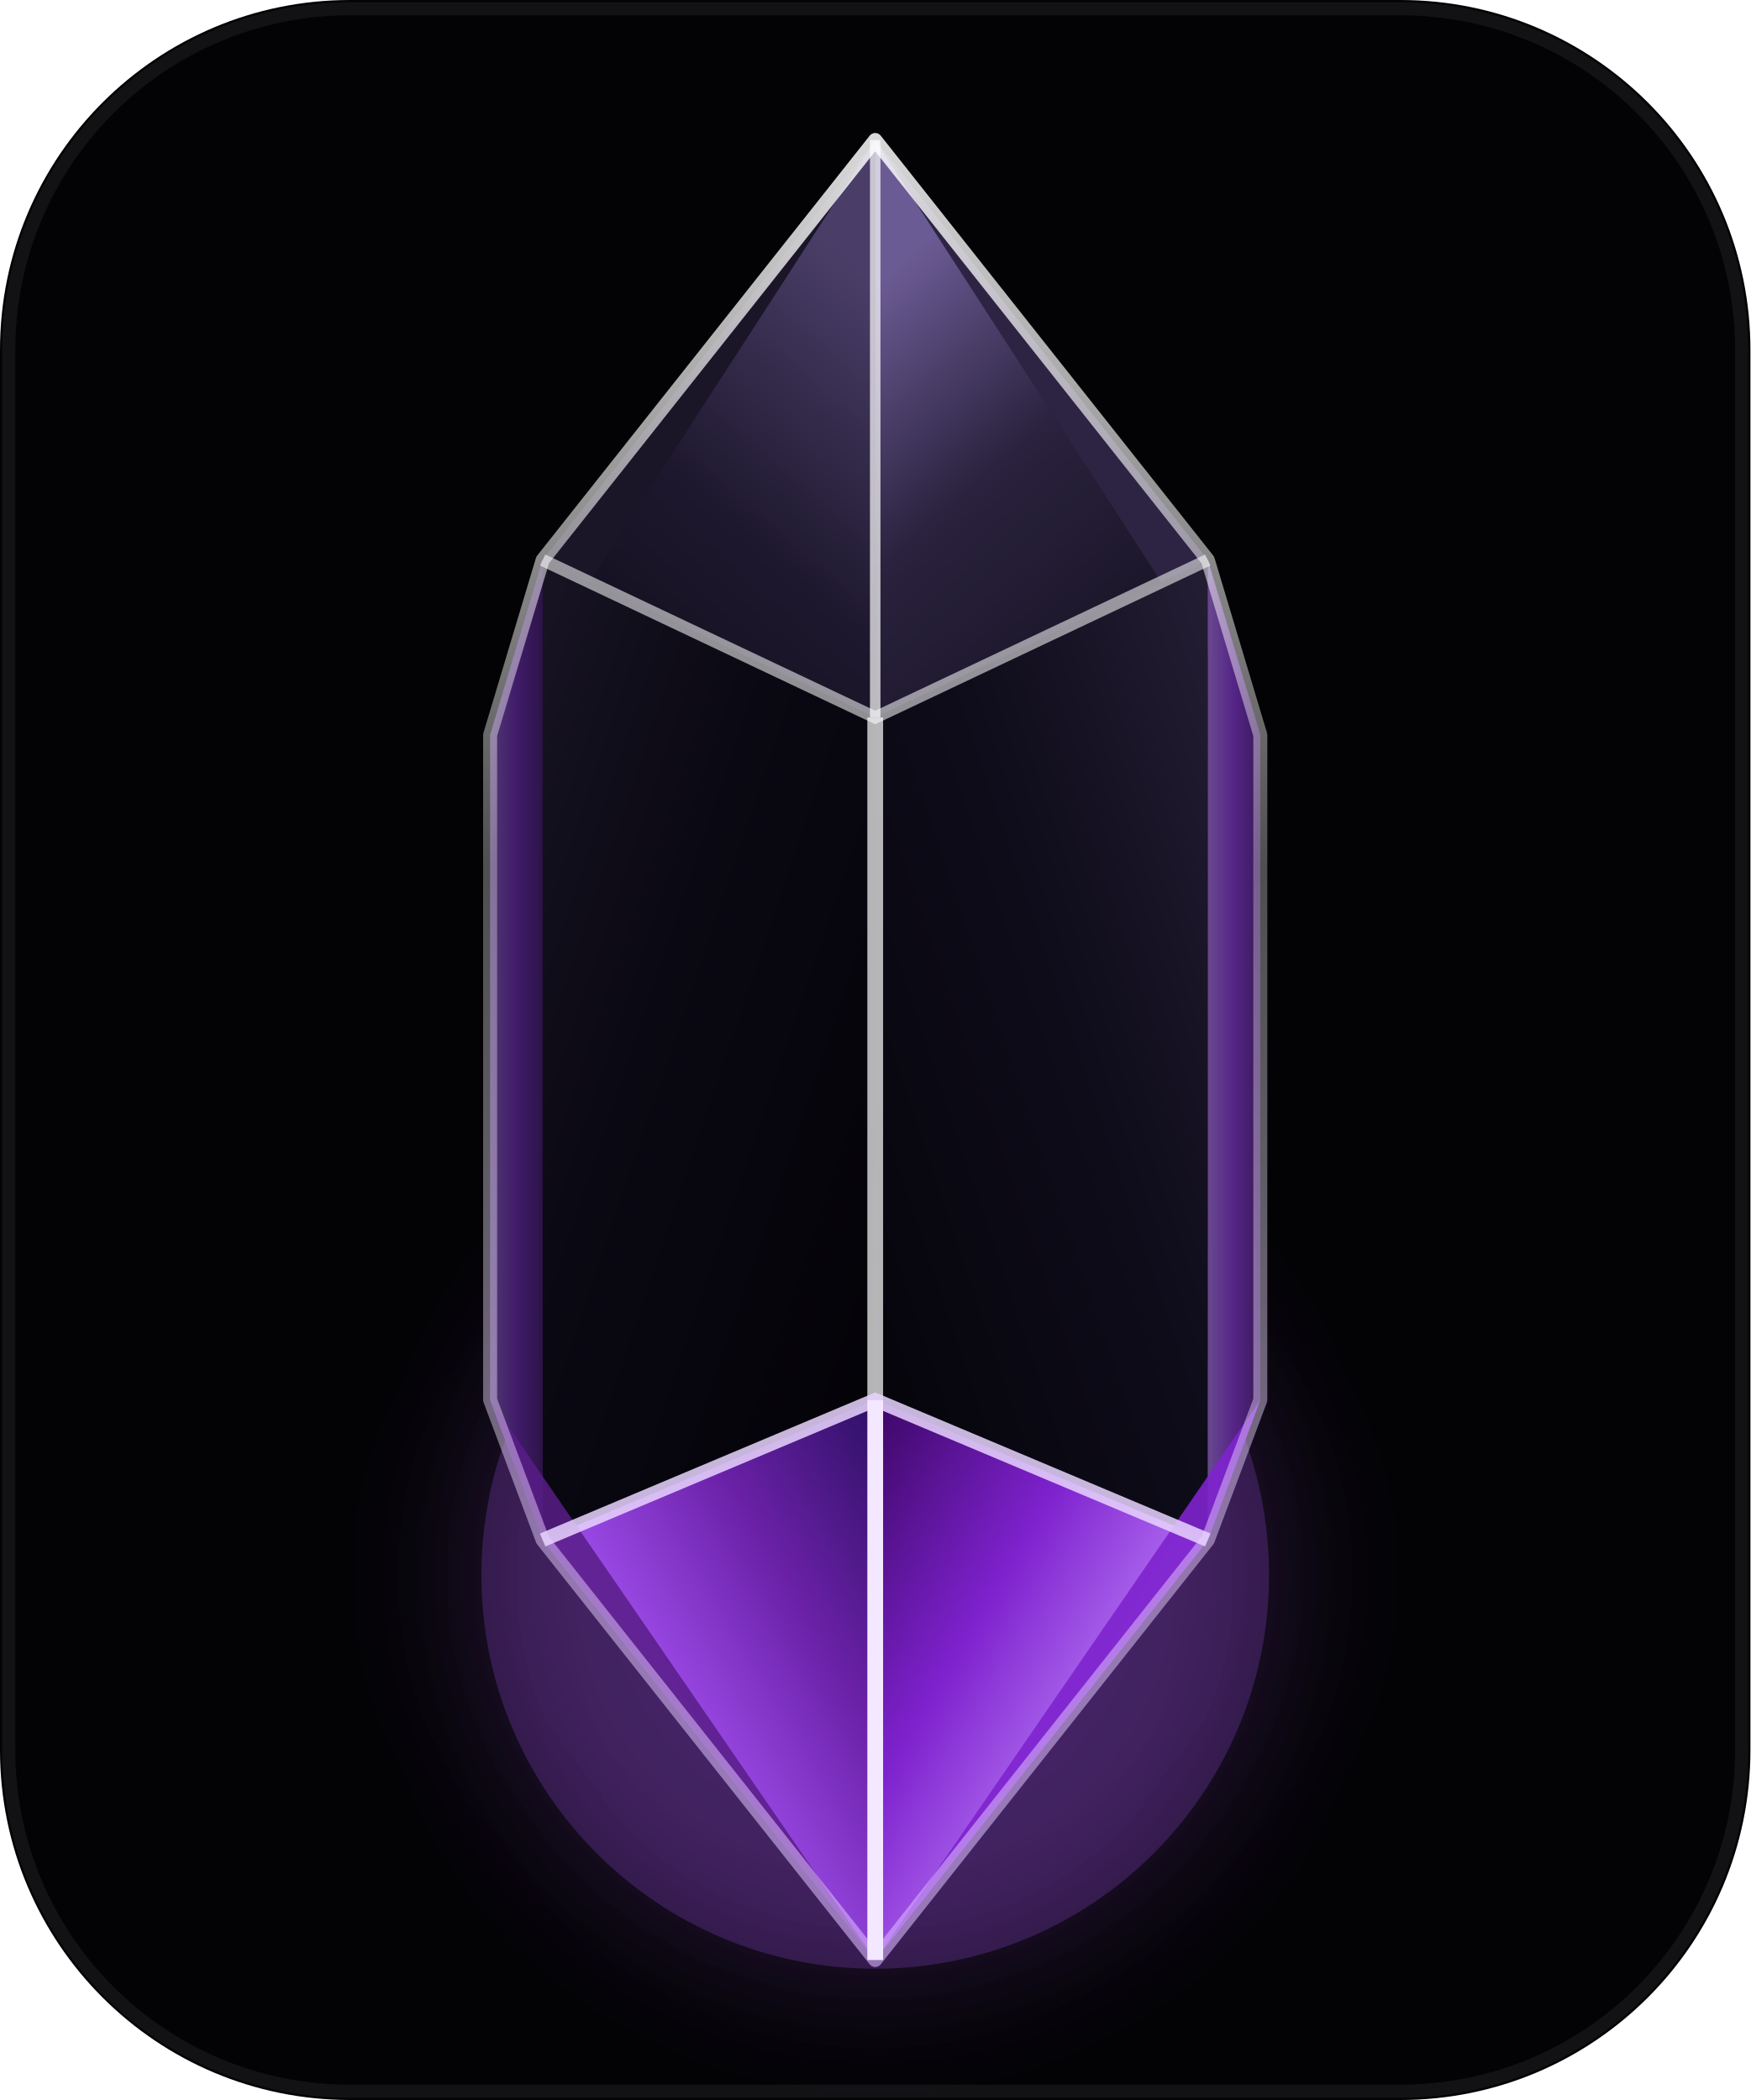
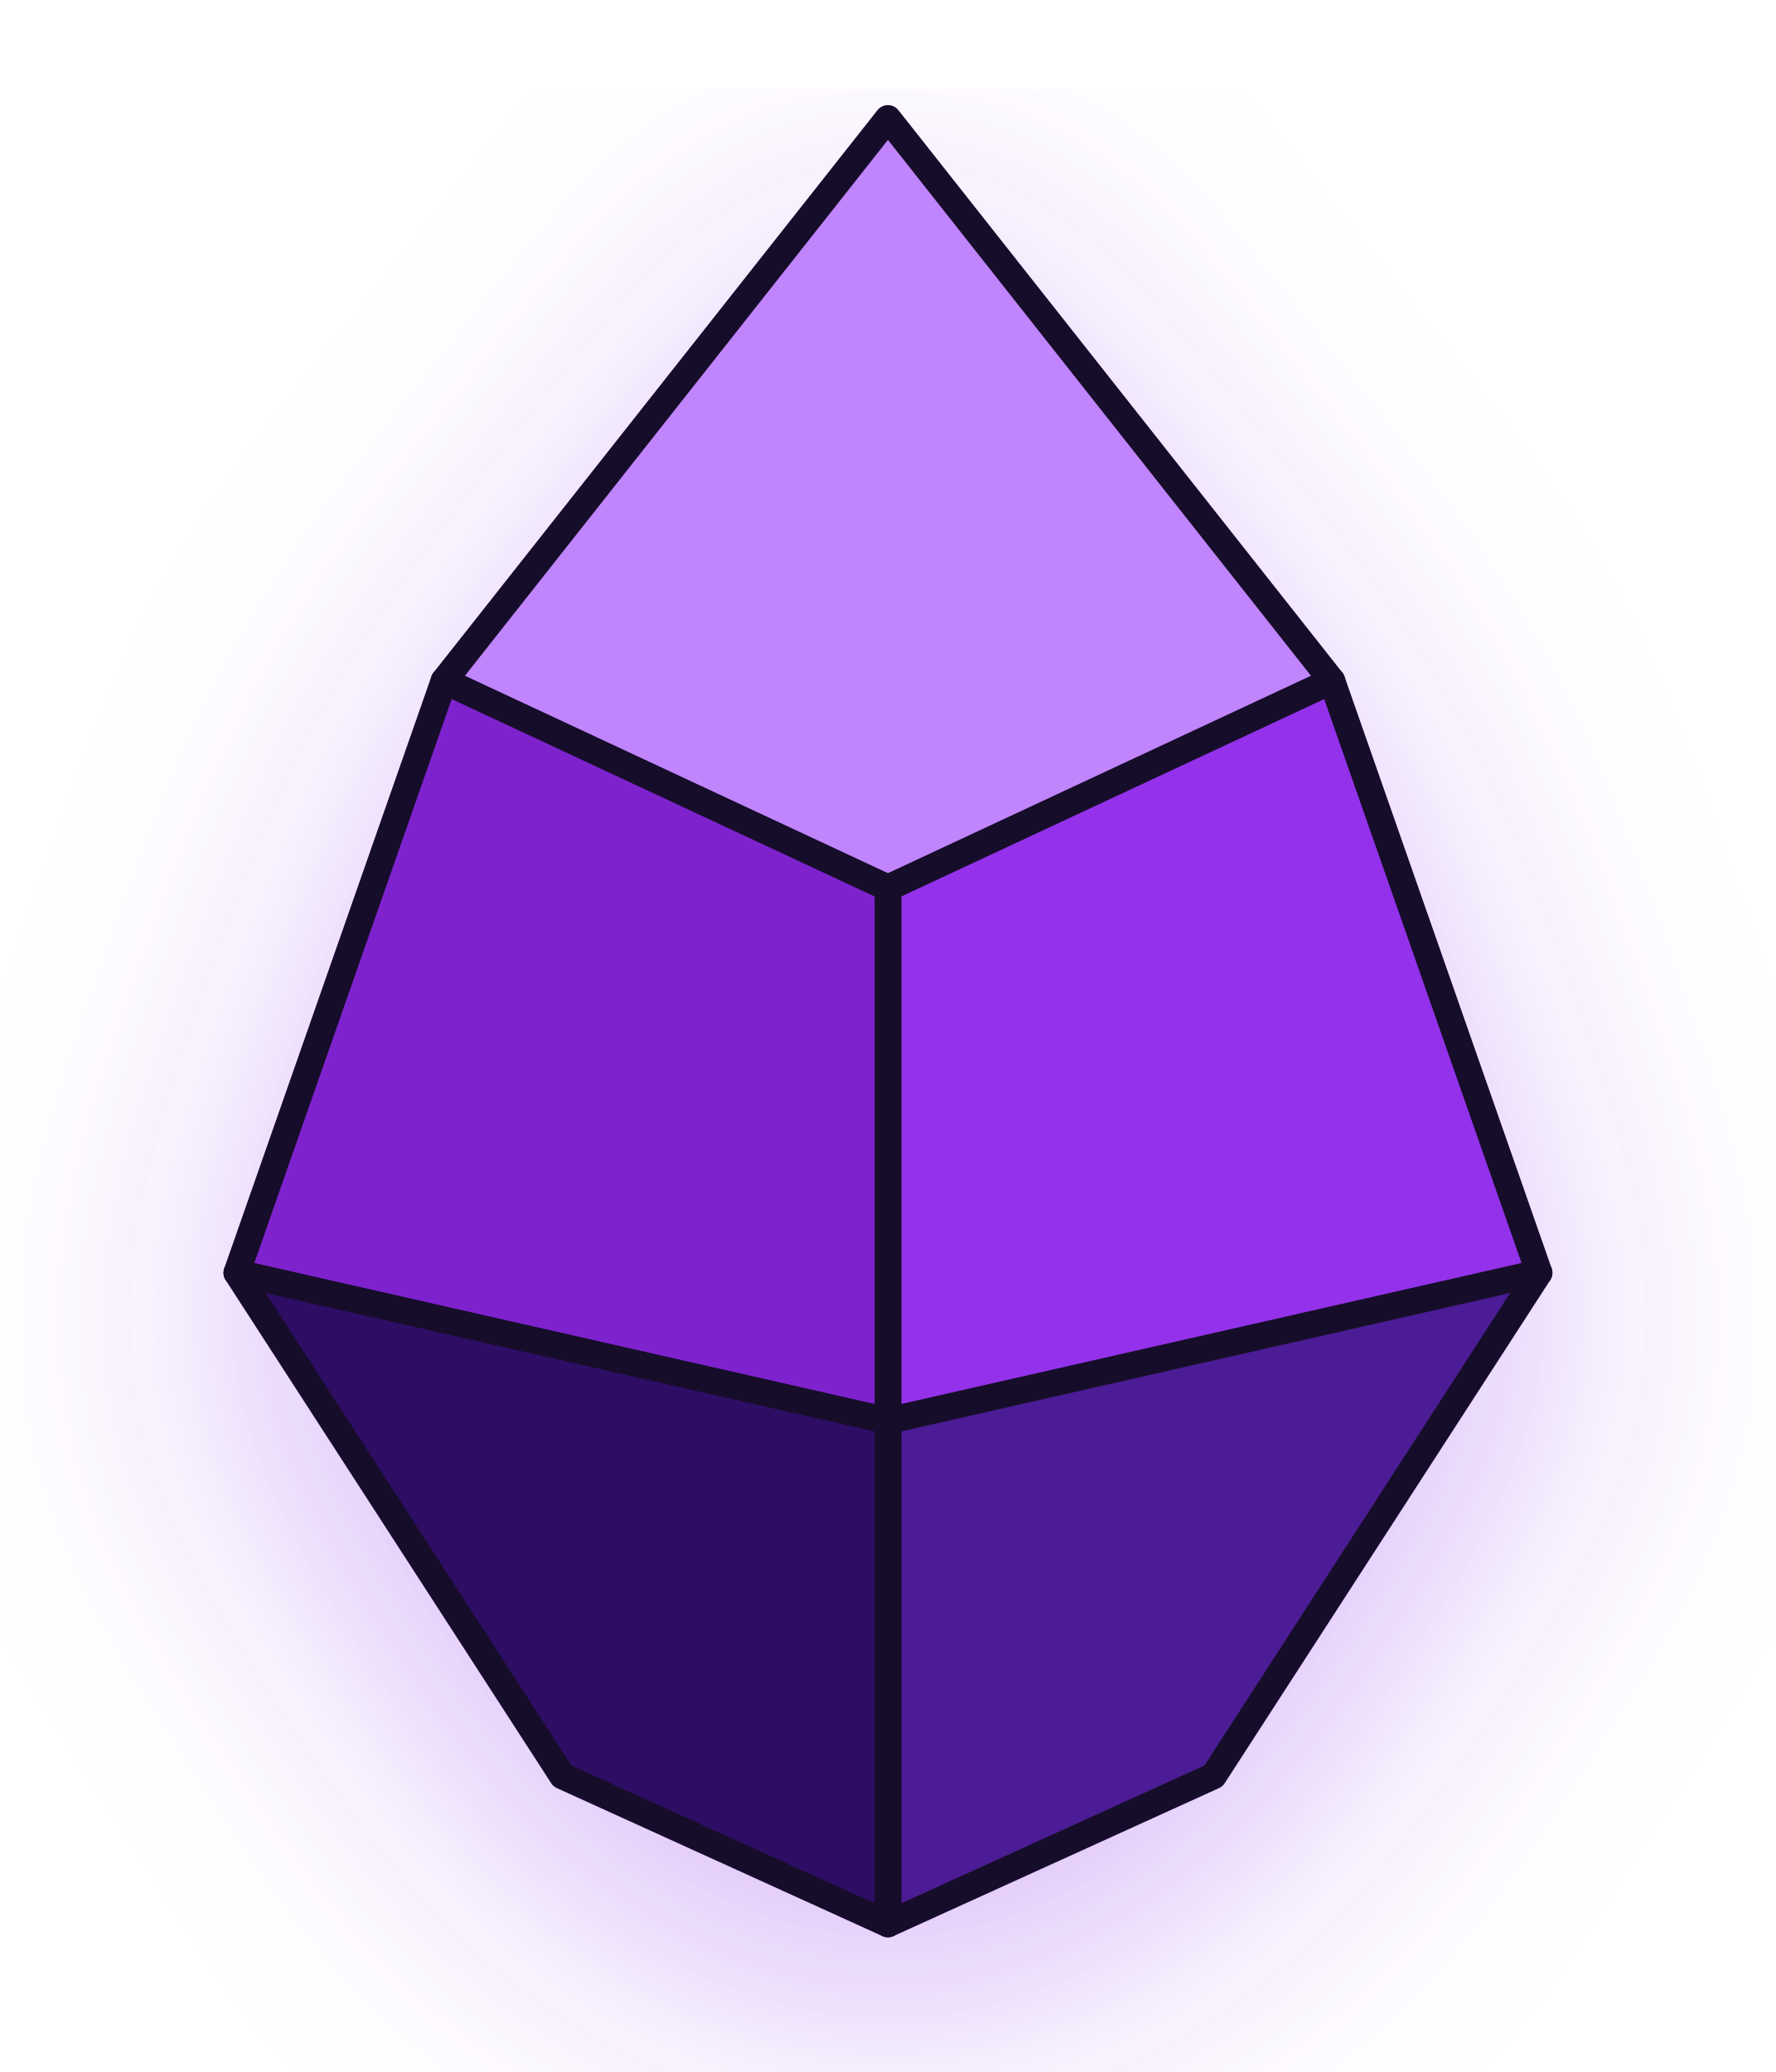
- <svg xmlns="http://www.w3.org/2000/svg" viewBox="0 0 200 240" width="200" height="240" fill="none">
+ <svg xmlns="http://www.w3.org/2000/svg" viewBox="0 0 120 140" width="120" height="140" fill="none">
  <defs>
-     <linearGradient id="obsidianMainLeft" x1="0%" y1="0%" x2="100%" y2="100%">
-       <stop offset="0%" stop-color="#181424" />
-       <stop offset="40%" stop-color="#0a0812" />
-       <stop offset="100%" stop-color="#030206" />
-     </linearGradient>
-     <linearGradient id="obsidianMainRight" x1="100%" y1="0%" x2="0%" y2="100%">
-       <stop offset="0%" stop-color="#241e34" />
-       <stop offset="40%" stop-color="#100d1c" />
-       <stop offset="100%" stop-color="#040308" />
-     </linearGradient>
-     <linearGradient id="topCapLeft" x1="50%" y1="0%" x2="0%" y2="100%">
-       <stop offset="0%" stop-color="#4a3e68" />
-       <stop offset="50%" stop-color="#1e182e" />
-       <stop offset="100%" stop-color="#0e0b16" />
-     </linearGradient>
-     <linearGradient id="topCapRight" x1="50%" y1="0%" x2="100%" y2="100%">
-       <stop offset="0%" stop-color="#6b5b94" />
-       <stop offset="40%" stop-color="#2a223e" />
-       <stop offset="100%" stop-color="#120e1c" />
-     </linearGradient>
-     <linearGradient id="purpleGlowBottomLeft" x1="0%" y1="100%" x2="100%" y2="0%">
-       <stop offset="0%" stop-color="#d8b4fe" />
-       <stop offset="35%" stop-color="#a855f7" />
-       <stop offset="70%" stop-color="#6b21a8" />
-       <stop offset="100%" stop-color="#2e1065" />
-     </linearGradient>
-     <linearGradient id="purpleGlowBottomRight" x1="100%" y1="100%" x2="0%" y2="0%">
-       <stop offset="0%" stop-color="#e9d5ff" />
-       <stop offset="30%" stop-color="#c084fc" />
-       <stop offset="65%" stop-color="#7e22ce" />
-       <stop offset="100%" stop-color="#3b0764" />
-     </linearGradient>
-     <linearGradient id="purpleGlowEdge" x1="0%" y1="50%" x2="100%" y2="50%">
-       <stop offset="0%" stop-color="#c084fc" />
-       <stop offset="50%" stop-color="#9333ea" />
-       <stop offset="100%" stop-color="#581c87" />
-     </linearGradient>
-     <linearGradient id="rimSpecular" x1="50%" y1="0%" x2="50%" y2="100%">
-       <stop offset="0%" stop-color="rgba(255,255,255,0.85)" />
-       <stop offset="40%" stop-color="rgba(255,255,255,0.3)" />
-       <stop offset="100%" stop-color="rgba(216,180,254,0.6)" />
-     </linearGradient>
-     <filter id="purpleBloom" x="-30%" y="-30%" width="160%" height="160%">
-       <feGaussianBlur stdDeviation="8" result="blur" />
-       <feMerge>
-         <feMergeNode in="blur" />
-         <feMergeNode in="SourceGraphic" />
-       </feMerge>
+     <filter id="pureIconShadow" x="-20%" y="-20%" width="140%" height="140%">
+       <feDropShadow dx="0" dy="6" stdDeviation="10" flood-color="rgba(147, 51, 234, 0.35)" />
    </filter>
  </defs>
-   <rect width="200" height="240" rx="40" fill="#030305" />
-   <rect width="198" height="238" x="1" y="1" rx="39" stroke="rgba(255,255,255,0.06)" stroke-width="1.5" />
-   <circle cx="100" cy="180" r="45" fill="rgba(168, 85, 247, 0.22)" filter="url(#purpleBloom)" />
-   <polygon points="100,16 62,64 100,82" fill="url(#topCapLeft)" />
-   <polygon points="100,16 138,64 100,82" fill="url(#topCapRight)" />
-   <polygon points="100,16 62,64 56,84" fill="#1b1528" />
-   <polygon points="100,16 138,64 144,84" fill="#2d2342" />
-   <polygon points="62,64 100,82 100,160 62,176" fill="url(#obsidianMainLeft)" />
-   <polygon points="138,64 100,82 100,160 138,176" fill="url(#obsidianMainRight)" />
-   <polygon points="56,84 62,64 62,176 56,160" fill="#161026" />
-   <polygon points="56,84 62,64 62,176 56,160" fill="url(#purpleGlowEdge)" opacity="0.35" />
-   <polygon points="144,84 138,64 138,176 144,160" fill="#201734" />
-   <polygon points="144,84 138,64 138,176 144,160" fill="url(#purpleGlowEdge)" opacity="0.45" />
-   <polygon points="62,176 100,160 100,224" fill="url(#purpleGlowBottomLeft)" />
-   <polygon points="138,176 100,160 100,224" fill="url(#purpleGlowBottomRight)" />
-   <polygon points="56,160 62,176 100,224" fill="#581c87" opacity="0.85" />
-   <polygon points="144,160 138,176 100,224" fill="#7e22ce" opacity="0.9" />
-   <polygon points="100,16 138,64 144,84 144,160 138,176 100,224 62,176 56,160 56,84 62,64" stroke="url(#rimSpecular)" stroke-width="1.6" stroke-linejoin="round" />
-   <line x1="100" y1="82" x2="100" y2="160" stroke="rgba(255,255,255,0.7)" stroke-width="1.8" />
-   <polyline points="62,64 100,82 138,64" stroke="rgba(255,255,255,0.55)" stroke-width="1.4" />
-   <polyline points="62,176 100,160 138,176" stroke="rgba(233,213,255,0.85)" stroke-width="1.6" />
-   <line x1="100" y1="160" x2="100" y2="224" stroke="#f3e8ff" stroke-width="1.8" />
-   <line x1="100" y1="16" x2="100" y2="82" stroke="rgba(255,255,255,0.7)" stroke-width="1.2" />
+   <g filter="url(#pureIconShadow)">
+     <polygon points="60,8 90,46 60,60 30,46" fill="#c084fc" stroke="#180e29" stroke-width="1.8" stroke-linejoin="round" />
+     <polygon points="90,46 104,86 60,96 60,60" fill="#9333ea" stroke="#180e29" stroke-width="1.8" stroke-linejoin="round" />
+     <polygon points="30,46 60,60 60,96 16,86" fill="#7e22ce" stroke="#180e29" stroke-width="1.8" stroke-linejoin="round" />
+     <polygon points="104,86 82,120 60,130 60,96" fill="#4c1d95" stroke="#180e29" stroke-width="1.8" stroke-linejoin="round" />
+     <polygon points="16,86 60,96 60,130 38,120" fill="#2e1065" stroke="#180e29" stroke-width="1.8" stroke-linejoin="round" />
+   </g>
</svg>
